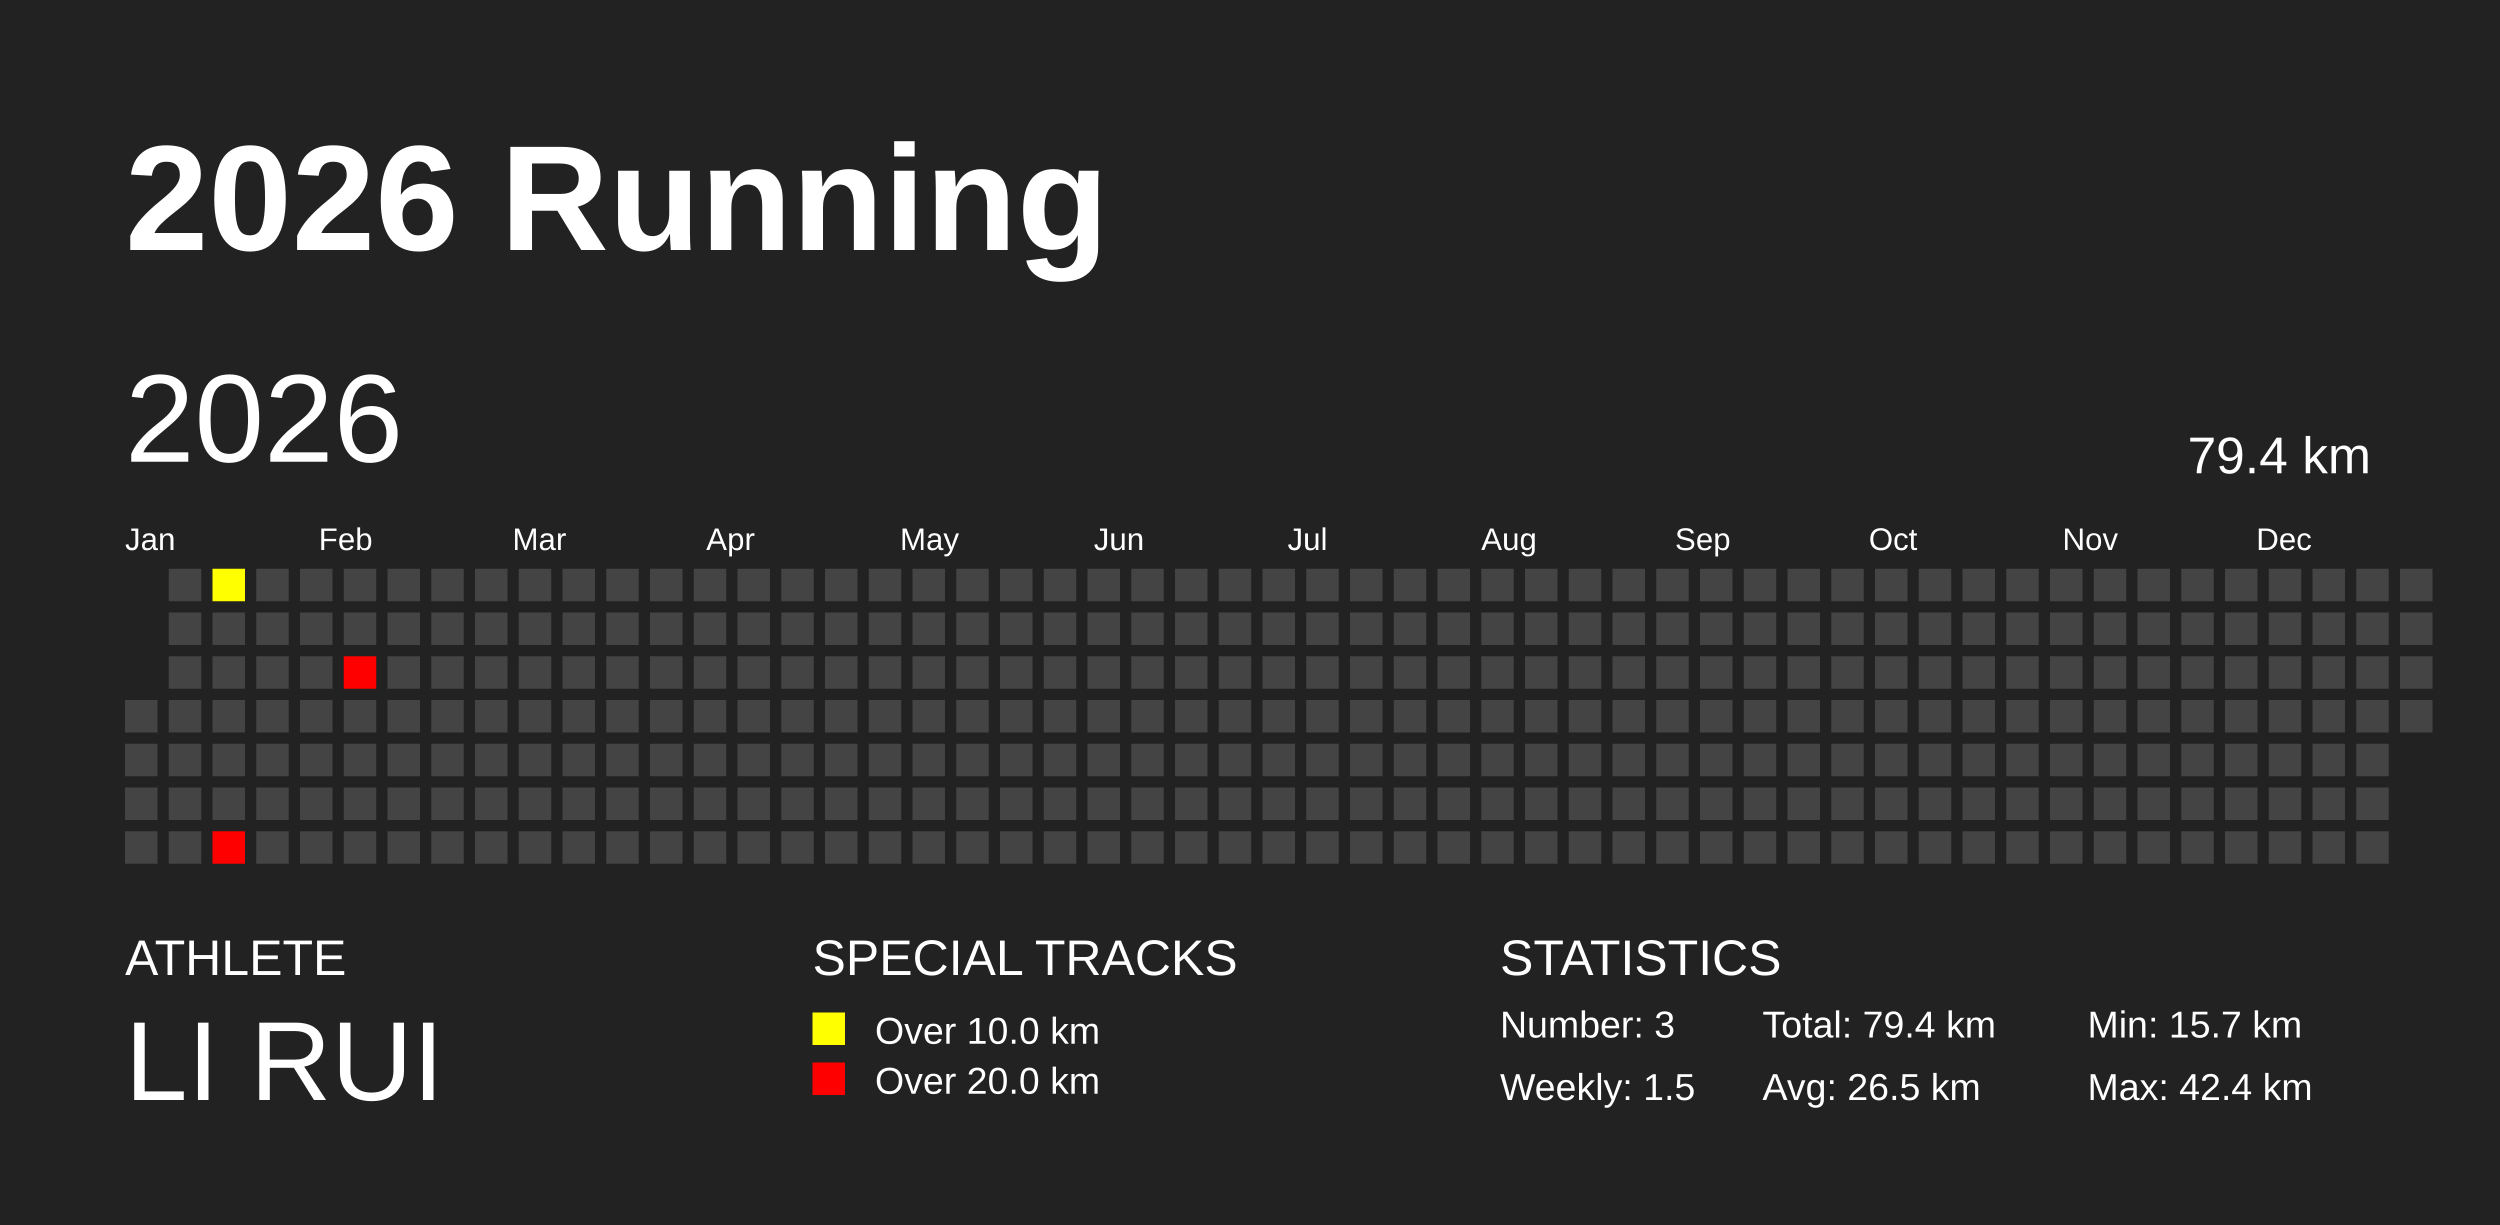
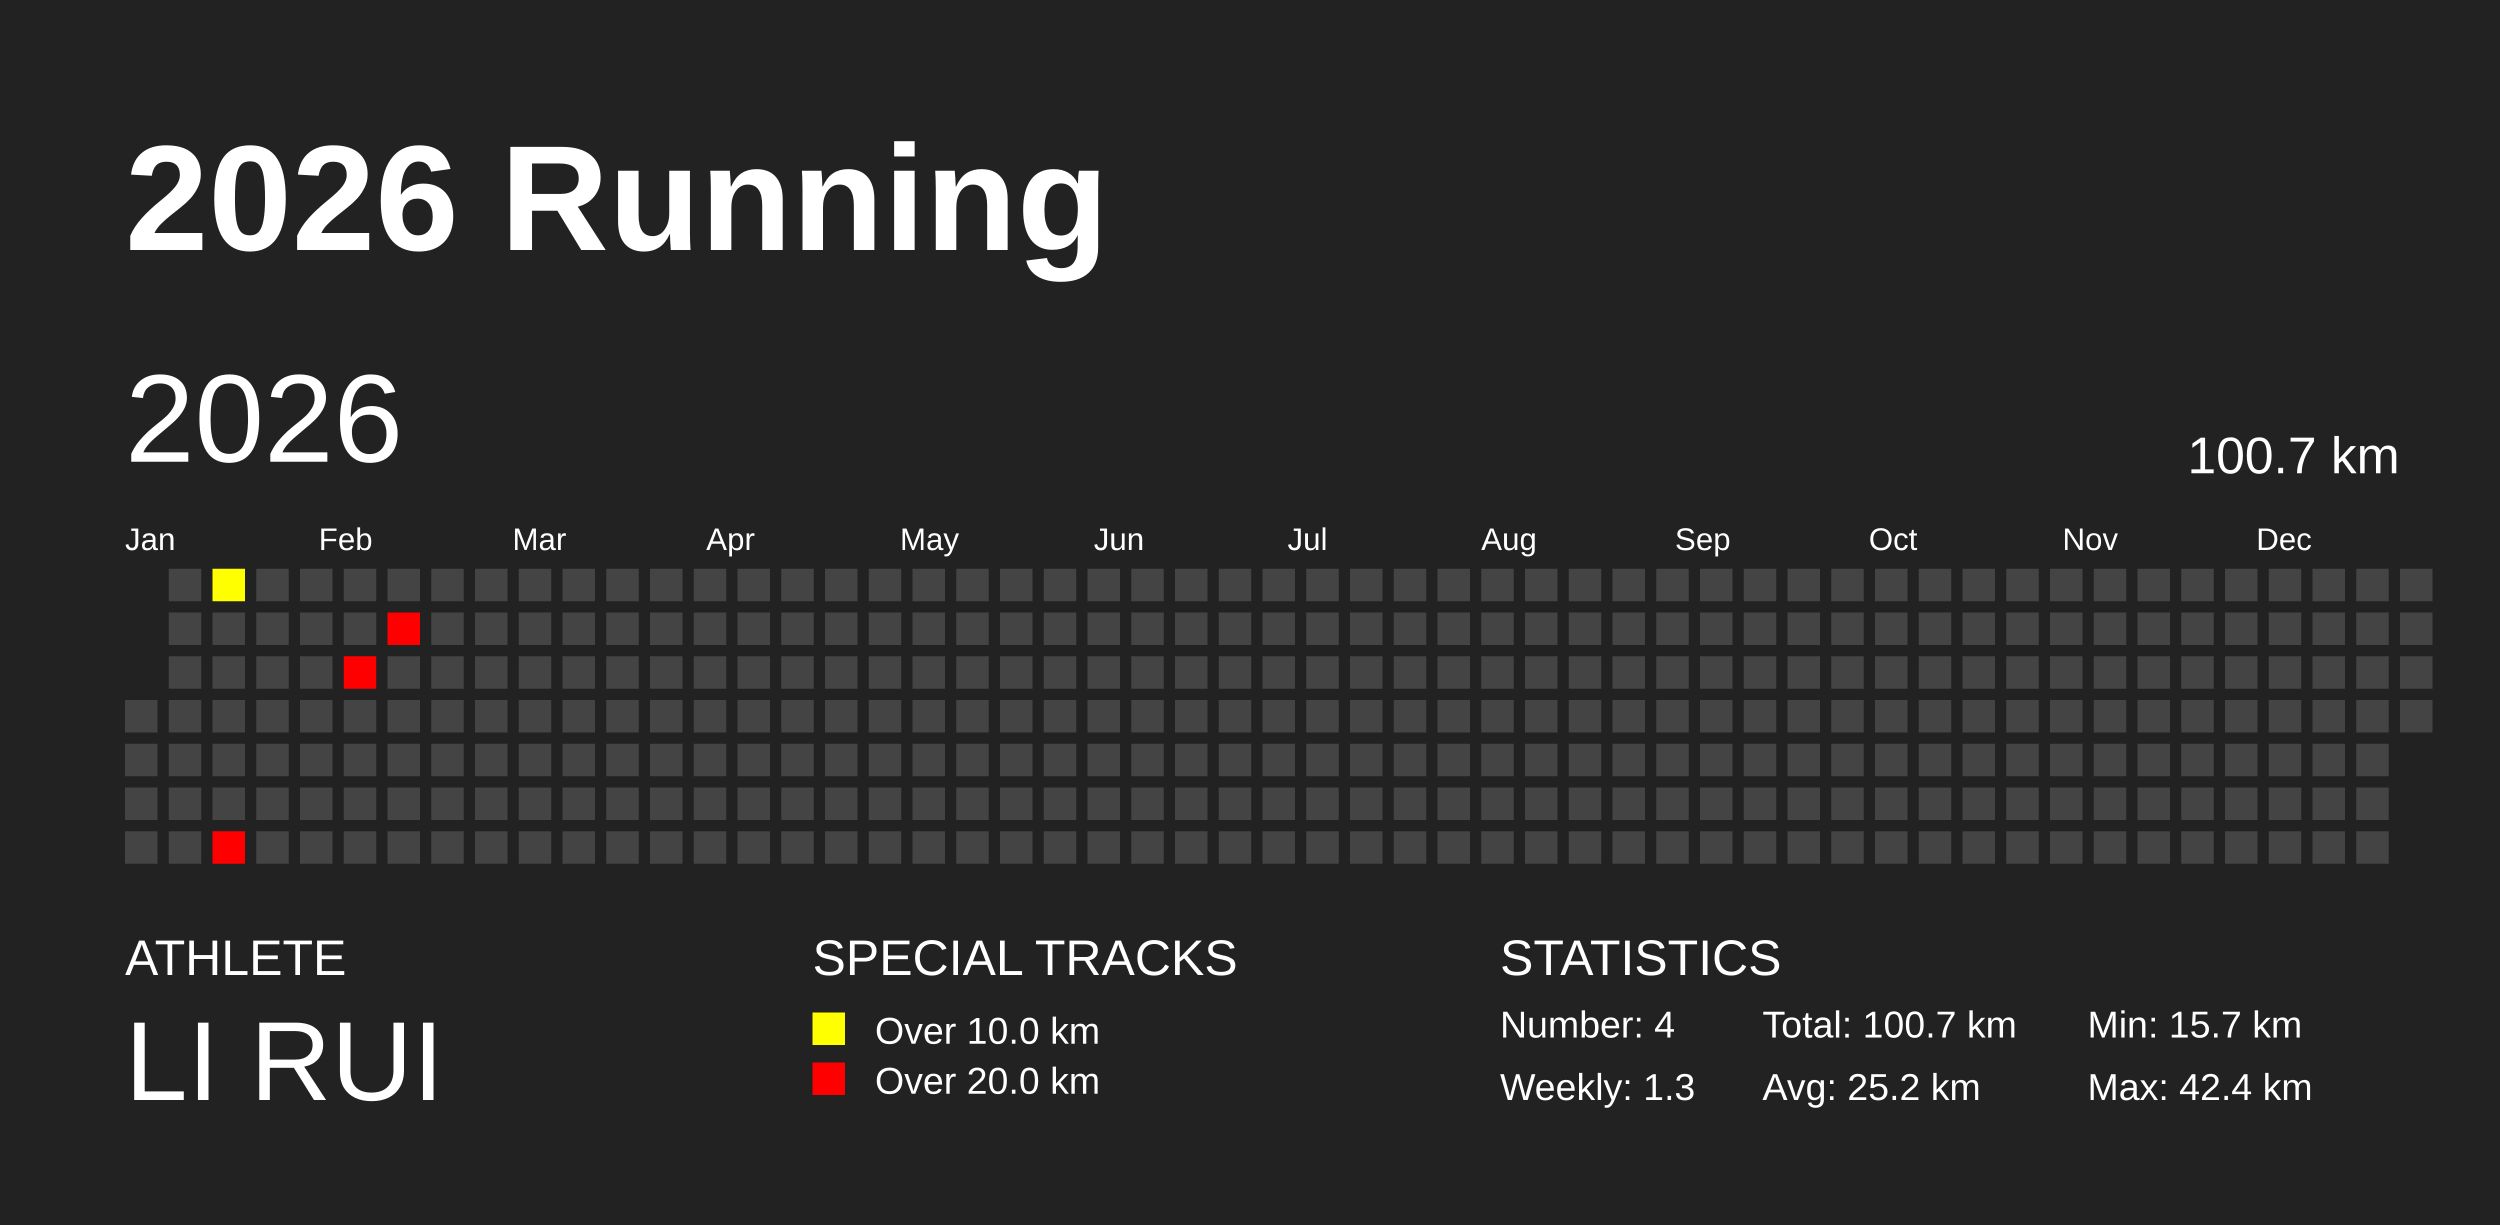
<svg xmlns="http://www.w3.org/2000/svg" baseProfile="full" height="98mm" version="1.1" viewBox="0,0,200,98" width="200mm">
  <defs />
  <rect fill="#222222" height="98" width="200" x="0" y="0" />
  <text fill="#FFFFFF" style="font-size:12px; font-family:Arial; font-weight:bold;" x="10" y="20">2026 Running</text>
  <text fill="#FFFFFF" style="font-size:4px; font-family:Arial" x="10" y="78">ATHLETE</text>
  <text fill="#FFFFFF" style="font-size:9px; font-family:Arial" x="10" y="88">LI RUI</text>
  <text fill="#FFFFFF" style="font-size:4px; font-family:Arial" x="65" y="78">SPECIAL TRACKS</text>
  <rect fill="yellow" height="2.6" width="2.6" x="65" y="81" />
  <text fill="#FFFFFF" style="font-size:3px; font-family:Arial" x="70" y="83.5">Over 10.0 km</text>
  <rect fill="red" height="2.6" width="2.6" x="65" y="85" />
  <text fill="#FFFFFF" style="font-size:3px; font-family:Arial" x="70" y="87.5">Over 20.0 km</text>
  <text fill="#FFFFFF" style="font-size:4px; font-family:Arial" x="120" y="78">STATISTICS</text>
-   <text fill="#FFFFFF" style="font-size:3px; font-family:Arial" x="120" y="83">Number: 3</text>
-   <text fill="#FFFFFF" style="font-size:3px; font-family:Arial" x="120" y="88">Weekly: 1.5</text>
-   <text fill="#FFFFFF" style="font-size:3px; font-family:Arial" x="141" y="83">Total: 79.4 km</text>
-   <text fill="#FFFFFF" style="font-size:3px; font-family:Arial" x="141" y="88">Avg: 26.5 km</text>
+   <text fill="#FFFFFF" style="font-size:3px; font-family:Arial" x="120" y="83">Number: 4</text>
+   <text fill="#FFFFFF" style="font-size:3px; font-family:Arial" x="120" y="88">Weekly: 1.3</text>
+   <text fill="#FFFFFF" style="font-size:3px; font-family:Arial" x="141" y="83">Total: 100.7 km</text>
+   <text fill="#FFFFFF" style="font-size:3px; font-family:Arial" x="141" y="88">Avg: 25.2 km</text>
  <text fill="#FFFFFF" style="font-size:3px; font-family:Arial" x="167" y="83">Min: 15.7 km</text>
  <text fill="#FFFFFF" style="font-size:3px; font-family:Arial" x="167" y="88">Max: 42.4 km</text>
  <text dominant-baseline="hanging" fill="#FFFFFF" style="font-size:10.0px; font-family:Arial;" x="10" y="30">2026</text>
-   <text dominant-baseline="hanging" fill="#FFFFFF" style="font-size:4.125px; font-family:Arial;" x="175" y="35">79.4 km</text>
+   <text dominant-baseline="hanging" fill="#FFFFFF" style="font-size:4.125px; font-family:Arial;" x="175" y="35">100.7 km</text>
  <text fill="#FFFFFF" style="font-size:2.5px; font-family:Arial" x="10.0" y="44">Jan</text>
  <text fill="#FFFFFF" style="font-size:2.5px; font-family:Arial" x="25.5" y="44">Feb</text>
  <text fill="#FFFFFF" style="font-size:2.5px; font-family:Arial" x="41.0" y="44">Mar</text>
  <text fill="#FFFFFF" style="font-size:2.5px; font-family:Arial" x="56.5" y="44">Apr</text>
  <text fill="#FFFFFF" style="font-size:2.5px; font-family:Arial" x="72.0" y="44">May</text>
  <text fill="#FFFFFF" style="font-size:2.5px; font-family:Arial" x="87.5" y="44">Jun</text>
  <text fill="#FFFFFF" style="font-size:2.5px; font-family:Arial" x="103.0" y="44">Jul</text>
  <text fill="#FFFFFF" style="font-size:2.5px; font-family:Arial" x="118.5" y="44">Aug</text>
  <text fill="#FFFFFF" style="font-size:2.5px; font-family:Arial" x="134.0" y="44">Sep</text>
  <text fill="#FFFFFF" style="font-size:2.5px; font-family:Arial" x="149.5" y="44">Oct</text>
  <text fill="#FFFFFF" style="font-size:2.5px; font-family:Arial" x="165.0" y="44">Nov</text>
  <text fill="#FFFFFF" style="font-size:2.5px; font-family:Arial" x="180.5" y="44">Dec</text>
  <rect fill="#444444" height="2.6" width="2.6" x="10.0" y="56.0" />
  <rect fill="#444444" height="2.6" width="2.6" x="10.0" y="59.5" />
  <rect fill="#444444" height="2.6" width="2.6" x="10.0" y="63.0" />
  <rect fill="#444444" height="2.6" width="2.6" x="10.0" y="66.5" />
  <rect fill="#444444" height="2.6" width="2.6" x="13.5" y="45.5" />
  <rect fill="#444444" height="2.6" width="2.6" x="13.5" y="49.0" />
  <rect fill="#444444" height="2.6" width="2.6" x="13.5" y="52.5" />
  <rect fill="#444444" height="2.6" width="2.6" x="13.5" y="56.0" />
  <rect fill="#444444" height="2.6" width="2.6" x="13.5" y="59.5" />
  <rect fill="#444444" height="2.6" width="2.6" x="13.5" y="63.0" />
  <rect fill="#444444" height="2.6" width="2.6" x="13.5" y="66.5" />
  <rect fill="#ffff00" height="2.6" width="2.6" x="17.0" y="45.5" />
  <rect fill="#444444" height="2.6" width="2.6" x="17.0" y="49.0" />
  <rect fill="#444444" height="2.6" width="2.6" x="17.0" y="52.5" />
  <rect fill="#444444" height="2.6" width="2.6" x="17.0" y="56.0" />
  <rect fill="#444444" height="2.6" width="2.6" x="17.0" y="59.5" />
  <rect fill="#444444" height="2.6" width="2.6" x="17.0" y="63.0" />
  <rect fill="red" height="2.6" width="2.6" x="17.0" y="66.5" />
  <rect fill="#444444" height="2.6" width="2.6" x="20.5" y="45.5" />
  <rect fill="#444444" height="2.6" width="2.6" x="20.5" y="49.0" />
  <rect fill="#444444" height="2.6" width="2.6" x="20.5" y="52.5" />
  <rect fill="#444444" height="2.6" width="2.6" x="20.5" y="56.0" />
  <rect fill="#444444" height="2.6" width="2.6" x="20.5" y="59.5" />
  <rect fill="#444444" height="2.6" width="2.6" x="20.5" y="63.0" />
  <rect fill="#444444" height="2.6" width="2.6" x="20.5" y="66.5" />
  <rect fill="#444444" height="2.6" width="2.6" x="24.0" y="45.5" />
  <rect fill="#444444" height="2.6" width="2.6" x="24.0" y="49.0" />
  <rect fill="#444444" height="2.6" width="2.6" x="24.0" y="52.5" />
  <rect fill="#444444" height="2.6" width="2.6" x="24.0" y="56.0" />
  <rect fill="#444444" height="2.6" width="2.6" x="24.0" y="59.5" />
  <rect fill="#444444" height="2.6" width="2.6" x="24.0" y="63.0" />
  <rect fill="#444444" height="2.6" width="2.6" x="24.0" y="66.5" />
  <rect fill="#444444" height="2.6" width="2.6" x="27.5" y="45.5" />
  <rect fill="#444444" height="2.6" width="2.6" x="27.5" y="49.0" />
  <rect fill="red" height="2.6" width="2.6" x="27.5" y="52.5" />
  <rect fill="#444444" height="2.6" width="2.6" x="27.5" y="56.0" />
  <rect fill="#444444" height="2.6" width="2.6" x="27.5" y="59.5" />
  <rect fill="#444444" height="2.6" width="2.6" x="27.5" y="63.0" />
  <rect fill="#444444" height="2.6" width="2.6" x="27.5" y="66.5" />
  <rect fill="#444444" height="2.6" width="2.6" x="31.0" y="45.5" />
-   <rect fill="#444444" height="2.6" width="2.6" x="31.0" y="49.0" />
+   <rect fill="red" height="2.6" width="2.6" x="31.0" y="49.0" />
  <rect fill="#444444" height="2.6" width="2.6" x="31.0" y="52.5" />
  <rect fill="#444444" height="2.6" width="2.6" x="31.0" y="56.0" />
  <rect fill="#444444" height="2.6" width="2.6" x="31.0" y="59.5" />
  <rect fill="#444444" height="2.6" width="2.6" x="31.0" y="63.0" />
  <rect fill="#444444" height="2.6" width="2.6" x="31.0" y="66.5" />
  <rect fill="#444444" height="2.6" width="2.6" x="34.5" y="45.5" />
  <rect fill="#444444" height="2.6" width="2.6" x="34.5" y="49.0" />
  <rect fill="#444444" height="2.6" width="2.6" x="34.5" y="52.5" />
  <rect fill="#444444" height="2.6" width="2.6" x="34.5" y="56.0" />
  <rect fill="#444444" height="2.6" width="2.6" x="34.5" y="59.5" />
  <rect fill="#444444" height="2.6" width="2.6" x="34.5" y="63.0" />
  <rect fill="#444444" height="2.6" width="2.6" x="34.5" y="66.5" />
  <rect fill="#444444" height="2.6" width="2.6" x="38.0" y="45.5" />
  <rect fill="#444444" height="2.6" width="2.6" x="38.0" y="49.0" />
  <rect fill="#444444" height="2.6" width="2.6" x="38.0" y="52.5" />
  <rect fill="#444444" height="2.6" width="2.6" x="38.0" y="56.0" />
  <rect fill="#444444" height="2.6" width="2.6" x="38.0" y="59.5" />
  <rect fill="#444444" height="2.6" width="2.6" x="38.0" y="63.0" />
  <rect fill="#444444" height="2.6" width="2.6" x="38.0" y="66.5" />
  <rect fill="#444444" height="2.6" width="2.6" x="41.5" y="45.5" />
  <rect fill="#444444" height="2.6" width="2.6" x="41.5" y="49.0" />
  <rect fill="#444444" height="2.6" width="2.6" x="41.5" y="52.5" />
  <rect fill="#444444" height="2.6" width="2.6" x="41.5" y="56.0" />
  <rect fill="#444444" height="2.6" width="2.6" x="41.5" y="59.5" />
  <rect fill="#444444" height="2.6" width="2.6" x="41.5" y="63.0" />
  <rect fill="#444444" height="2.6" width="2.6" x="41.5" y="66.5" />
  <rect fill="#444444" height="2.6" width="2.6" x="45.0" y="45.5" />
  <rect fill="#444444" height="2.6" width="2.6" x="45.0" y="49.0" />
  <rect fill="#444444" height="2.6" width="2.6" x="45.0" y="52.5" />
  <rect fill="#444444" height="2.6" width="2.6" x="45.0" y="56.0" />
  <rect fill="#444444" height="2.6" width="2.6" x="45.0" y="59.5" />
  <rect fill="#444444" height="2.6" width="2.6" x="45.0" y="63.0" />
  <rect fill="#444444" height="2.6" width="2.6" x="45.0" y="66.5" />
  <rect fill="#444444" height="2.6" width="2.6" x="48.5" y="45.5" />
  <rect fill="#444444" height="2.6" width="2.6" x="48.5" y="49.0" />
  <rect fill="#444444" height="2.6" width="2.6" x="48.5" y="52.5" />
  <rect fill="#444444" height="2.6" width="2.6" x="48.5" y="56.0" />
  <rect fill="#444444" height="2.6" width="2.6" x="48.5" y="59.5" />
  <rect fill="#444444" height="2.6" width="2.6" x="48.5" y="63.0" />
  <rect fill="#444444" height="2.6" width="2.6" x="48.5" y="66.5" />
  <rect fill="#444444" height="2.6" width="2.6" x="52.0" y="45.5" />
  <rect fill="#444444" height="2.6" width="2.6" x="52.0" y="49.0" />
  <rect fill="#444444" height="2.6" width="2.6" x="52.0" y="52.5" />
  <rect fill="#444444" height="2.6" width="2.6" x="52.0" y="56.0" />
  <rect fill="#444444" height="2.6" width="2.6" x="52.0" y="59.5" />
  <rect fill="#444444" height="2.6" width="2.6" x="52.0" y="63.0" />
  <rect fill="#444444" height="2.6" width="2.6" x="52.0" y="66.5" />
  <rect fill="#444444" height="2.6" width="2.6" x="55.5" y="45.5" />
  <rect fill="#444444" height="2.6" width="2.6" x="55.5" y="49.0" />
  <rect fill="#444444" height="2.6" width="2.6" x="55.5" y="52.5" />
  <rect fill="#444444" height="2.6" width="2.6" x="55.5" y="56.0" />
  <rect fill="#444444" height="2.6" width="2.6" x="55.5" y="59.5" />
  <rect fill="#444444" height="2.6" width="2.6" x="55.5" y="63.0" />
  <rect fill="#444444" height="2.6" width="2.6" x="55.5" y="66.5" />
  <rect fill="#444444" height="2.6" width="2.6" x="59.0" y="45.5" />
  <rect fill="#444444" height="2.6" width="2.6" x="59.0" y="49.0" />
  <rect fill="#444444" height="2.6" width="2.6" x="59.0" y="52.5" />
  <rect fill="#444444" height="2.6" width="2.6" x="59.0" y="56.0" />
  <rect fill="#444444" height="2.6" width="2.6" x="59.0" y="59.5" />
  <rect fill="#444444" height="2.6" width="2.6" x="59.0" y="63.0" />
  <rect fill="#444444" height="2.6" width="2.6" x="59.0" y="66.5" />
  <rect fill="#444444" height="2.6" width="2.6" x="62.5" y="45.5" />
  <rect fill="#444444" height="2.6" width="2.6" x="62.5" y="49.0" />
  <rect fill="#444444" height="2.6" width="2.6" x="62.5" y="52.5" />
  <rect fill="#444444" height="2.6" width="2.6" x="62.5" y="56.0" />
  <rect fill="#444444" height="2.6" width="2.6" x="62.5" y="59.5" />
  <rect fill="#444444" height="2.6" width="2.6" x="62.5" y="63.0" />
  <rect fill="#444444" height="2.6" width="2.6" x="62.5" y="66.5" />
  <rect fill="#444444" height="2.6" width="2.6" x="66.0" y="45.5" />
  <rect fill="#444444" height="2.6" width="2.6" x="66.0" y="49.0" />
  <rect fill="#444444" height="2.6" width="2.6" x="66.0" y="52.5" />
  <rect fill="#444444" height="2.6" width="2.6" x="66.0" y="56.0" />
  <rect fill="#444444" height="2.6" width="2.6" x="66.0" y="59.5" />
  <rect fill="#444444" height="2.6" width="2.6" x="66.0" y="63.0" />
  <rect fill="#444444" height="2.6" width="2.6" x="66.0" y="66.5" />
  <rect fill="#444444" height="2.6" width="2.6" x="69.5" y="45.5" />
  <rect fill="#444444" height="2.6" width="2.6" x="69.5" y="49.0" />
  <rect fill="#444444" height="2.6" width="2.6" x="69.5" y="52.5" />
  <rect fill="#444444" height="2.6" width="2.6" x="69.5" y="56.0" />
  <rect fill="#444444" height="2.6" width="2.6" x="69.5" y="59.5" />
  <rect fill="#444444" height="2.6" width="2.6" x="69.5" y="63.0" />
  <rect fill="#444444" height="2.6" width="2.6" x="69.5" y="66.5" />
  <rect fill="#444444" height="2.6" width="2.6" x="73.0" y="45.5" />
  <rect fill="#444444" height="2.6" width="2.6" x="73.0" y="49.0" />
  <rect fill="#444444" height="2.6" width="2.6" x="73.0" y="52.5" />
  <rect fill="#444444" height="2.6" width="2.6" x="73.0" y="56.0" />
  <rect fill="#444444" height="2.6" width="2.6" x="73.0" y="59.5" />
  <rect fill="#444444" height="2.6" width="2.6" x="73.0" y="63.0" />
  <rect fill="#444444" height="2.6" width="2.6" x="73.0" y="66.5" />
  <rect fill="#444444" height="2.6" width="2.6" x="76.5" y="45.5" />
  <rect fill="#444444" height="2.6" width="2.6" x="76.5" y="49.0" />
  <rect fill="#444444" height="2.6" width="2.6" x="76.5" y="52.5" />
  <rect fill="#444444" height="2.6" width="2.6" x="76.5" y="56.0" />
  <rect fill="#444444" height="2.6" width="2.6" x="76.5" y="59.5" />
  <rect fill="#444444" height="2.6" width="2.6" x="76.5" y="63.0" />
  <rect fill="#444444" height="2.6" width="2.6" x="76.5" y="66.5" />
  <rect fill="#444444" height="2.6" width="2.6" x="80.0" y="45.5" />
  <rect fill="#444444" height="2.6" width="2.6" x="80.0" y="49.0" />
  <rect fill="#444444" height="2.6" width="2.6" x="80.0" y="52.5" />
  <rect fill="#444444" height="2.6" width="2.6" x="80.0" y="56.0" />
  <rect fill="#444444" height="2.6" width="2.6" x="80.0" y="59.5" />
  <rect fill="#444444" height="2.6" width="2.6" x="80.0" y="63.0" />
  <rect fill="#444444" height="2.6" width="2.6" x="80.0" y="66.5" />
  <rect fill="#444444" height="2.6" width="2.6" x="83.5" y="45.5" />
  <rect fill="#444444" height="2.6" width="2.6" x="83.5" y="49.0" />
  <rect fill="#444444" height="2.6" width="2.6" x="83.5" y="52.5" />
  <rect fill="#444444" height="2.6" width="2.6" x="83.5" y="56.0" />
  <rect fill="#444444" height="2.6" width="2.6" x="83.5" y="59.5" />
  <rect fill="#444444" height="2.6" width="2.6" x="83.5" y="63.0" />
  <rect fill="#444444" height="2.6" width="2.6" x="83.5" y="66.5" />
  <rect fill="#444444" height="2.6" width="2.6" x="87.0" y="45.5" />
  <rect fill="#444444" height="2.6" width="2.6" x="87.0" y="49.0" />
  <rect fill="#444444" height="2.6" width="2.6" x="87.0" y="52.5" />
  <rect fill="#444444" height="2.6" width="2.6" x="87.0" y="56.0" />
  <rect fill="#444444" height="2.6" width="2.6" x="87.0" y="59.5" />
  <rect fill="#444444" height="2.6" width="2.6" x="87.0" y="63.0" />
  <rect fill="#444444" height="2.6" width="2.6" x="87.0" y="66.5" />
  <rect fill="#444444" height="2.6" width="2.6" x="90.5" y="45.5" />
  <rect fill="#444444" height="2.6" width="2.6" x="90.5" y="49.0" />
  <rect fill="#444444" height="2.6" width="2.6" x="90.5" y="52.5" />
  <rect fill="#444444" height="2.6" width="2.6" x="90.5" y="56.0" />
  <rect fill="#444444" height="2.6" width="2.6" x="90.5" y="59.5" />
  <rect fill="#444444" height="2.6" width="2.6" x="90.5" y="63.0" />
  <rect fill="#444444" height="2.6" width="2.6" x="90.5" y="66.5" />
  <rect fill="#444444" height="2.6" width="2.6" x="94.0" y="45.5" />
  <rect fill="#444444" height="2.6" width="2.6" x="94.0" y="49.0" />
  <rect fill="#444444" height="2.6" width="2.6" x="94.0" y="52.5" />
  <rect fill="#444444" height="2.6" width="2.6" x="94.0" y="56.0" />
  <rect fill="#444444" height="2.6" width="2.6" x="94.0" y="59.5" />
  <rect fill="#444444" height="2.6" width="2.6" x="94.0" y="63.0" />
  <rect fill="#444444" height="2.6" width="2.6" x="94.0" y="66.5" />
  <rect fill="#444444" height="2.6" width="2.6" x="97.5" y="45.5" />
  <rect fill="#444444" height="2.6" width="2.6" x="97.5" y="49.0" />
  <rect fill="#444444" height="2.6" width="2.6" x="97.5" y="52.5" />
  <rect fill="#444444" height="2.6" width="2.6" x="97.5" y="56.0" />
  <rect fill="#444444" height="2.6" width="2.6" x="97.5" y="59.5" />
  <rect fill="#444444" height="2.6" width="2.6" x="97.5" y="63.0" />
  <rect fill="#444444" height="2.6" width="2.6" x="97.5" y="66.5" />
  <rect fill="#444444" height="2.6" width="2.6" x="101.0" y="45.5" />
  <rect fill="#444444" height="2.6" width="2.6" x="101.0" y="49.0" />
  <rect fill="#444444" height="2.6" width="2.6" x="101.0" y="52.5" />
  <rect fill="#444444" height="2.6" width="2.6" x="101.0" y="56.0" />
  <rect fill="#444444" height="2.6" width="2.6" x="101.0" y="59.5" />
  <rect fill="#444444" height="2.6" width="2.6" x="101.0" y="63.0" />
  <rect fill="#444444" height="2.6" width="2.6" x="101.0" y="66.5" />
  <rect fill="#444444" height="2.6" width="2.6" x="104.5" y="45.5" />
  <rect fill="#444444" height="2.6" width="2.6" x="104.5" y="49.0" />
  <rect fill="#444444" height="2.6" width="2.6" x="104.5" y="52.5" />
  <rect fill="#444444" height="2.6" width="2.6" x="104.5" y="56.0" />
  <rect fill="#444444" height="2.6" width="2.6" x="104.5" y="59.5" />
  <rect fill="#444444" height="2.6" width="2.6" x="104.5" y="63.0" />
  <rect fill="#444444" height="2.6" width="2.6" x="104.5" y="66.5" />
  <rect fill="#444444" height="2.6" width="2.6" x="108.0" y="45.5" />
  <rect fill="#444444" height="2.6" width="2.6" x="108.0" y="49.0" />
  <rect fill="#444444" height="2.6" width="2.6" x="108.0" y="52.5" />
  <rect fill="#444444" height="2.6" width="2.6" x="108.0" y="56.0" />
  <rect fill="#444444" height="2.6" width="2.6" x="108.0" y="59.5" />
  <rect fill="#444444" height="2.6" width="2.6" x="108.0" y="63.0" />
  <rect fill="#444444" height="2.6" width="2.6" x="108.0" y="66.5" />
  <rect fill="#444444" height="2.6" width="2.6" x="111.5" y="45.5" />
  <rect fill="#444444" height="2.6" width="2.6" x="111.5" y="49.0" />
  <rect fill="#444444" height="2.6" width="2.6" x="111.5" y="52.5" />
  <rect fill="#444444" height="2.6" width="2.6" x="111.5" y="56.0" />
  <rect fill="#444444" height="2.6" width="2.6" x="111.5" y="59.5" />
  <rect fill="#444444" height="2.6" width="2.6" x="111.5" y="63.0" />
  <rect fill="#444444" height="2.6" width="2.6" x="111.5" y="66.5" />
  <rect fill="#444444" height="2.6" width="2.6" x="115.0" y="45.5" />
  <rect fill="#444444" height="2.6" width="2.6" x="115.0" y="49.0" />
  <rect fill="#444444" height="2.6" width="2.6" x="115.0" y="52.5" />
  <rect fill="#444444" height="2.6" width="2.6" x="115.0" y="56.0" />
  <rect fill="#444444" height="2.6" width="2.6" x="115.0" y="59.5" />
  <rect fill="#444444" height="2.6" width="2.6" x="115.0" y="63.0" />
  <rect fill="#444444" height="2.6" width="2.6" x="115.0" y="66.5" />
  <rect fill="#444444" height="2.6" width="2.6" x="118.5" y="45.5" />
  <rect fill="#444444" height="2.6" width="2.6" x="118.5" y="49.0" />
  <rect fill="#444444" height="2.6" width="2.6" x="118.5" y="52.5" />
  <rect fill="#444444" height="2.6" width="2.6" x="118.5" y="56.0" />
  <rect fill="#444444" height="2.6" width="2.6" x="118.5" y="59.5" />
  <rect fill="#444444" height="2.6" width="2.6" x="118.5" y="63.0" />
  <rect fill="#444444" height="2.6" width="2.6" x="118.5" y="66.5" />
  <rect fill="#444444" height="2.6" width="2.6" x="122.0" y="45.5" />
  <rect fill="#444444" height="2.6" width="2.6" x="122.0" y="49.0" />
  <rect fill="#444444" height="2.6" width="2.6" x="122.0" y="52.5" />
  <rect fill="#444444" height="2.6" width="2.6" x="122.0" y="56.0" />
  <rect fill="#444444" height="2.6" width="2.6" x="122.0" y="59.5" />
  <rect fill="#444444" height="2.6" width="2.6" x="122.0" y="63.0" />
  <rect fill="#444444" height="2.6" width="2.6" x="122.0" y="66.5" />
  <rect fill="#444444" height="2.6" width="2.6" x="125.5" y="45.5" />
  <rect fill="#444444" height="2.6" width="2.6" x="125.5" y="49.0" />
  <rect fill="#444444" height="2.6" width="2.6" x="125.5" y="52.5" />
  <rect fill="#444444" height="2.6" width="2.6" x="125.5" y="56.0" />
  <rect fill="#444444" height="2.6" width="2.6" x="125.5" y="59.5" />
  <rect fill="#444444" height="2.6" width="2.6" x="125.5" y="63.0" />
  <rect fill="#444444" height="2.6" width="2.6" x="125.5" y="66.5" />
  <rect fill="#444444" height="2.6" width="2.6" x="129.0" y="45.5" />
  <rect fill="#444444" height="2.6" width="2.6" x="129.0" y="49.0" />
  <rect fill="#444444" height="2.6" width="2.6" x="129.0" y="52.5" />
  <rect fill="#444444" height="2.6" width="2.6" x="129.0" y="56.0" />
  <rect fill="#444444" height="2.6" width="2.6" x="129.0" y="59.5" />
  <rect fill="#444444" height="2.6" width="2.6" x="129.0" y="63.0" />
  <rect fill="#444444" height="2.6" width="2.6" x="129.0" y="66.5" />
  <rect fill="#444444" height="2.6" width="2.6" x="132.5" y="45.5" />
  <rect fill="#444444" height="2.6" width="2.6" x="132.5" y="49.0" />
  <rect fill="#444444" height="2.6" width="2.6" x="132.5" y="52.5" />
  <rect fill="#444444" height="2.6" width="2.6" x="132.5" y="56.0" />
  <rect fill="#444444" height="2.6" width="2.6" x="132.5" y="59.5" />
  <rect fill="#444444" height="2.6" width="2.6" x="132.5" y="63.0" />
  <rect fill="#444444" height="2.6" width="2.6" x="132.5" y="66.5" />
  <rect fill="#444444" height="2.6" width="2.6" x="136.0" y="45.5" />
  <rect fill="#444444" height="2.6" width="2.6" x="136.0" y="49.0" />
  <rect fill="#444444" height="2.6" width="2.6" x="136.0" y="52.5" />
  <rect fill="#444444" height="2.6" width="2.6" x="136.0" y="56.0" />
  <rect fill="#444444" height="2.6" width="2.6" x="136.0" y="59.5" />
  <rect fill="#444444" height="2.6" width="2.6" x="136.0" y="63.0" />
  <rect fill="#444444" height="2.6" width="2.6" x="136.0" y="66.5" />
  <rect fill="#444444" height="2.6" width="2.6" x="139.5" y="45.5" />
  <rect fill="#444444" height="2.6" width="2.6" x="139.5" y="49.0" />
  <rect fill="#444444" height="2.6" width="2.6" x="139.5" y="52.5" />
  <rect fill="#444444" height="2.6" width="2.6" x="139.5" y="56.0" />
  <rect fill="#444444" height="2.6" width="2.6" x="139.5" y="59.5" />
  <rect fill="#444444" height="2.6" width="2.6" x="139.5" y="63.0" />
  <rect fill="#444444" height="2.6" width="2.6" x="139.5" y="66.5" />
  <rect fill="#444444" height="2.6" width="2.6" x="143.0" y="45.5" />
  <rect fill="#444444" height="2.6" width="2.6" x="143.0" y="49.0" />
  <rect fill="#444444" height="2.6" width="2.6" x="143.0" y="52.5" />
  <rect fill="#444444" height="2.6" width="2.6" x="143.0" y="56.0" />
  <rect fill="#444444" height="2.6" width="2.6" x="143.0" y="59.5" />
  <rect fill="#444444" height="2.6" width="2.6" x="143.0" y="63.0" />
  <rect fill="#444444" height="2.6" width="2.6" x="143.0" y="66.5" />
  <rect fill="#444444" height="2.6" width="2.6" x="146.5" y="45.5" />
  <rect fill="#444444" height="2.6" width="2.6" x="146.5" y="49.0" />
  <rect fill="#444444" height="2.6" width="2.6" x="146.5" y="52.5" />
  <rect fill="#444444" height="2.6" width="2.6" x="146.5" y="56.0" />
  <rect fill="#444444" height="2.6" width="2.6" x="146.5" y="59.5" />
  <rect fill="#444444" height="2.6" width="2.6" x="146.5" y="63.0" />
  <rect fill="#444444" height="2.6" width="2.6" x="146.5" y="66.5" />
  <rect fill="#444444" height="2.6" width="2.6" x="150.0" y="45.5" />
  <rect fill="#444444" height="2.6" width="2.6" x="150.0" y="49.0" />
  <rect fill="#444444" height="2.6" width="2.6" x="150.0" y="52.5" />
  <rect fill="#444444" height="2.6" width="2.6" x="150.0" y="56.0" />
  <rect fill="#444444" height="2.6" width="2.6" x="150.0" y="59.5" />
  <rect fill="#444444" height="2.6" width="2.6" x="150.0" y="63.0" />
  <rect fill="#444444" height="2.6" width="2.6" x="150.0" y="66.5" />
  <rect fill="#444444" height="2.6" width="2.6" x="153.5" y="45.5" />
  <rect fill="#444444" height="2.6" width="2.6" x="153.5" y="49.0" />
  <rect fill="#444444" height="2.6" width="2.6" x="153.5" y="52.5" />
  <rect fill="#444444" height="2.6" width="2.6" x="153.5" y="56.0" />
  <rect fill="#444444" height="2.6" width="2.6" x="153.5" y="59.5" />
  <rect fill="#444444" height="2.6" width="2.6" x="153.5" y="63.0" />
  <rect fill="#444444" height="2.6" width="2.6" x="153.5" y="66.5" />
  <rect fill="#444444" height="2.6" width="2.6" x="157.0" y="45.5" />
  <rect fill="#444444" height="2.6" width="2.6" x="157.0" y="49.0" />
  <rect fill="#444444" height="2.6" width="2.6" x="157.0" y="52.5" />
  <rect fill="#444444" height="2.6" width="2.6" x="157.0" y="56.0" />
  <rect fill="#444444" height="2.6" width="2.6" x="157.0" y="59.5" />
  <rect fill="#444444" height="2.6" width="2.6" x="157.0" y="63.0" />
  <rect fill="#444444" height="2.6" width="2.6" x="157.0" y="66.5" />
  <rect fill="#444444" height="2.6" width="2.6" x="160.5" y="45.5" />
  <rect fill="#444444" height="2.6" width="2.6" x="160.5" y="49.0" />
  <rect fill="#444444" height="2.6" width="2.6" x="160.5" y="52.5" />
  <rect fill="#444444" height="2.6" width="2.6" x="160.5" y="56.0" />
  <rect fill="#444444" height="2.6" width="2.6" x="160.5" y="59.5" />
  <rect fill="#444444" height="2.6" width="2.6" x="160.5" y="63.0" />
  <rect fill="#444444" height="2.6" width="2.6" x="160.5" y="66.5" />
  <rect fill="#444444" height="2.6" width="2.6" x="164.0" y="45.5" />
  <rect fill="#444444" height="2.6" width="2.6" x="164.0" y="49.0" />
  <rect fill="#444444" height="2.6" width="2.6" x="164.0" y="52.5" />
  <rect fill="#444444" height="2.6" width="2.6" x="164.0" y="56.0" />
  <rect fill="#444444" height="2.6" width="2.6" x="164.0" y="59.5" />
  <rect fill="#444444" height="2.6" width="2.6" x="164.0" y="63.0" />
  <rect fill="#444444" height="2.6" width="2.6" x="164.0" y="66.5" />
  <rect fill="#444444" height="2.6" width="2.6" x="167.5" y="45.5" />
  <rect fill="#444444" height="2.6" width="2.6" x="167.5" y="49.0" />
  <rect fill="#444444" height="2.6" width="2.6" x="167.5" y="52.5" />
  <rect fill="#444444" height="2.6" width="2.6" x="167.5" y="56.0" />
  <rect fill="#444444" height="2.6" width="2.6" x="167.5" y="59.5" />
  <rect fill="#444444" height="2.6" width="2.6" x="167.5" y="63.0" />
  <rect fill="#444444" height="2.6" width="2.6" x="167.5" y="66.5" />
  <rect fill="#444444" height="2.6" width="2.6" x="171.0" y="45.5" />
  <rect fill="#444444" height="2.6" width="2.6" x="171.0" y="49.0" />
  <rect fill="#444444" height="2.6" width="2.6" x="171.0" y="52.5" />
  <rect fill="#444444" height="2.6" width="2.6" x="171.0" y="56.0" />
  <rect fill="#444444" height="2.6" width="2.6" x="171.0" y="59.5" />
  <rect fill="#444444" height="2.6" width="2.6" x="171.0" y="63.0" />
  <rect fill="#444444" height="2.6" width="2.6" x="171.0" y="66.5" />
  <rect fill="#444444" height="2.6" width="2.6" x="174.5" y="45.5" />
  <rect fill="#444444" height="2.6" width="2.6" x="174.5" y="49.0" />
  <rect fill="#444444" height="2.6" width="2.6" x="174.5" y="52.5" />
  <rect fill="#444444" height="2.6" width="2.6" x="174.5" y="56.0" />
  <rect fill="#444444" height="2.6" width="2.6" x="174.5" y="59.5" />
  <rect fill="#444444" height="2.6" width="2.6" x="174.5" y="63.0" />
  <rect fill="#444444" height="2.6" width="2.6" x="174.5" y="66.5" />
  <rect fill="#444444" height="2.6" width="2.6" x="178.0" y="45.5" />
  <rect fill="#444444" height="2.6" width="2.6" x="178.0" y="49.0" />
  <rect fill="#444444" height="2.6" width="2.6" x="178.0" y="52.5" />
  <rect fill="#444444" height="2.6" width="2.6" x="178.0" y="56.0" />
  <rect fill="#444444" height="2.6" width="2.6" x="178.0" y="59.5" />
  <rect fill="#444444" height="2.6" width="2.6" x="178.0" y="63.0" />
  <rect fill="#444444" height="2.6" width="2.6" x="178.0" y="66.5" />
  <rect fill="#444444" height="2.6" width="2.6" x="181.5" y="45.5" />
  <rect fill="#444444" height="2.6" width="2.6" x="181.5" y="49.0" />
  <rect fill="#444444" height="2.6" width="2.6" x="181.5" y="52.5" />
  <rect fill="#444444" height="2.6" width="2.6" x="181.5" y="56.0" />
  <rect fill="#444444" height="2.6" width="2.6" x="181.5" y="59.5" />
  <rect fill="#444444" height="2.6" width="2.6" x="181.5" y="63.0" />
  <rect fill="#444444" height="2.6" width="2.6" x="181.5" y="66.5" />
  <rect fill="#444444" height="2.6" width="2.6" x="185.0" y="45.5" />
  <rect fill="#444444" height="2.6" width="2.6" x="185.0" y="49.0" />
  <rect fill="#444444" height="2.6" width="2.6" x="185.0" y="52.5" />
  <rect fill="#444444" height="2.6" width="2.6" x="185.0" y="56.0" />
  <rect fill="#444444" height="2.6" width="2.6" x="185.0" y="59.5" />
  <rect fill="#444444" height="2.6" width="2.6" x="185.0" y="63.0" />
  <rect fill="#444444" height="2.6" width="2.6" x="185.0" y="66.5" />
  <rect fill="#444444" height="2.6" width="2.6" x="188.5" y="45.5" />
  <rect fill="#444444" height="2.6" width="2.6" x="188.5" y="49.0" />
  <rect fill="#444444" height="2.6" width="2.6" x="188.5" y="52.5" />
  <rect fill="#444444" height="2.6" width="2.6" x="188.5" y="56.0" />
  <rect fill="#444444" height="2.6" width="2.6" x="188.5" y="59.5" />
  <rect fill="#444444" height="2.6" width="2.6" x="188.5" y="63.0" />
  <rect fill="#444444" height="2.6" width="2.6" x="188.5" y="66.5" />
  <rect fill="#444444" height="2.6" width="2.6" x="192.0" y="45.5" />
  <rect fill="#444444" height="2.6" width="2.6" x="192.0" y="49.0" />
  <rect fill="#444444" height="2.6" width="2.6" x="192.0" y="52.5" />
  <rect fill="#444444" height="2.6" width="2.6" x="192.0" y="56.0" />
</svg>
